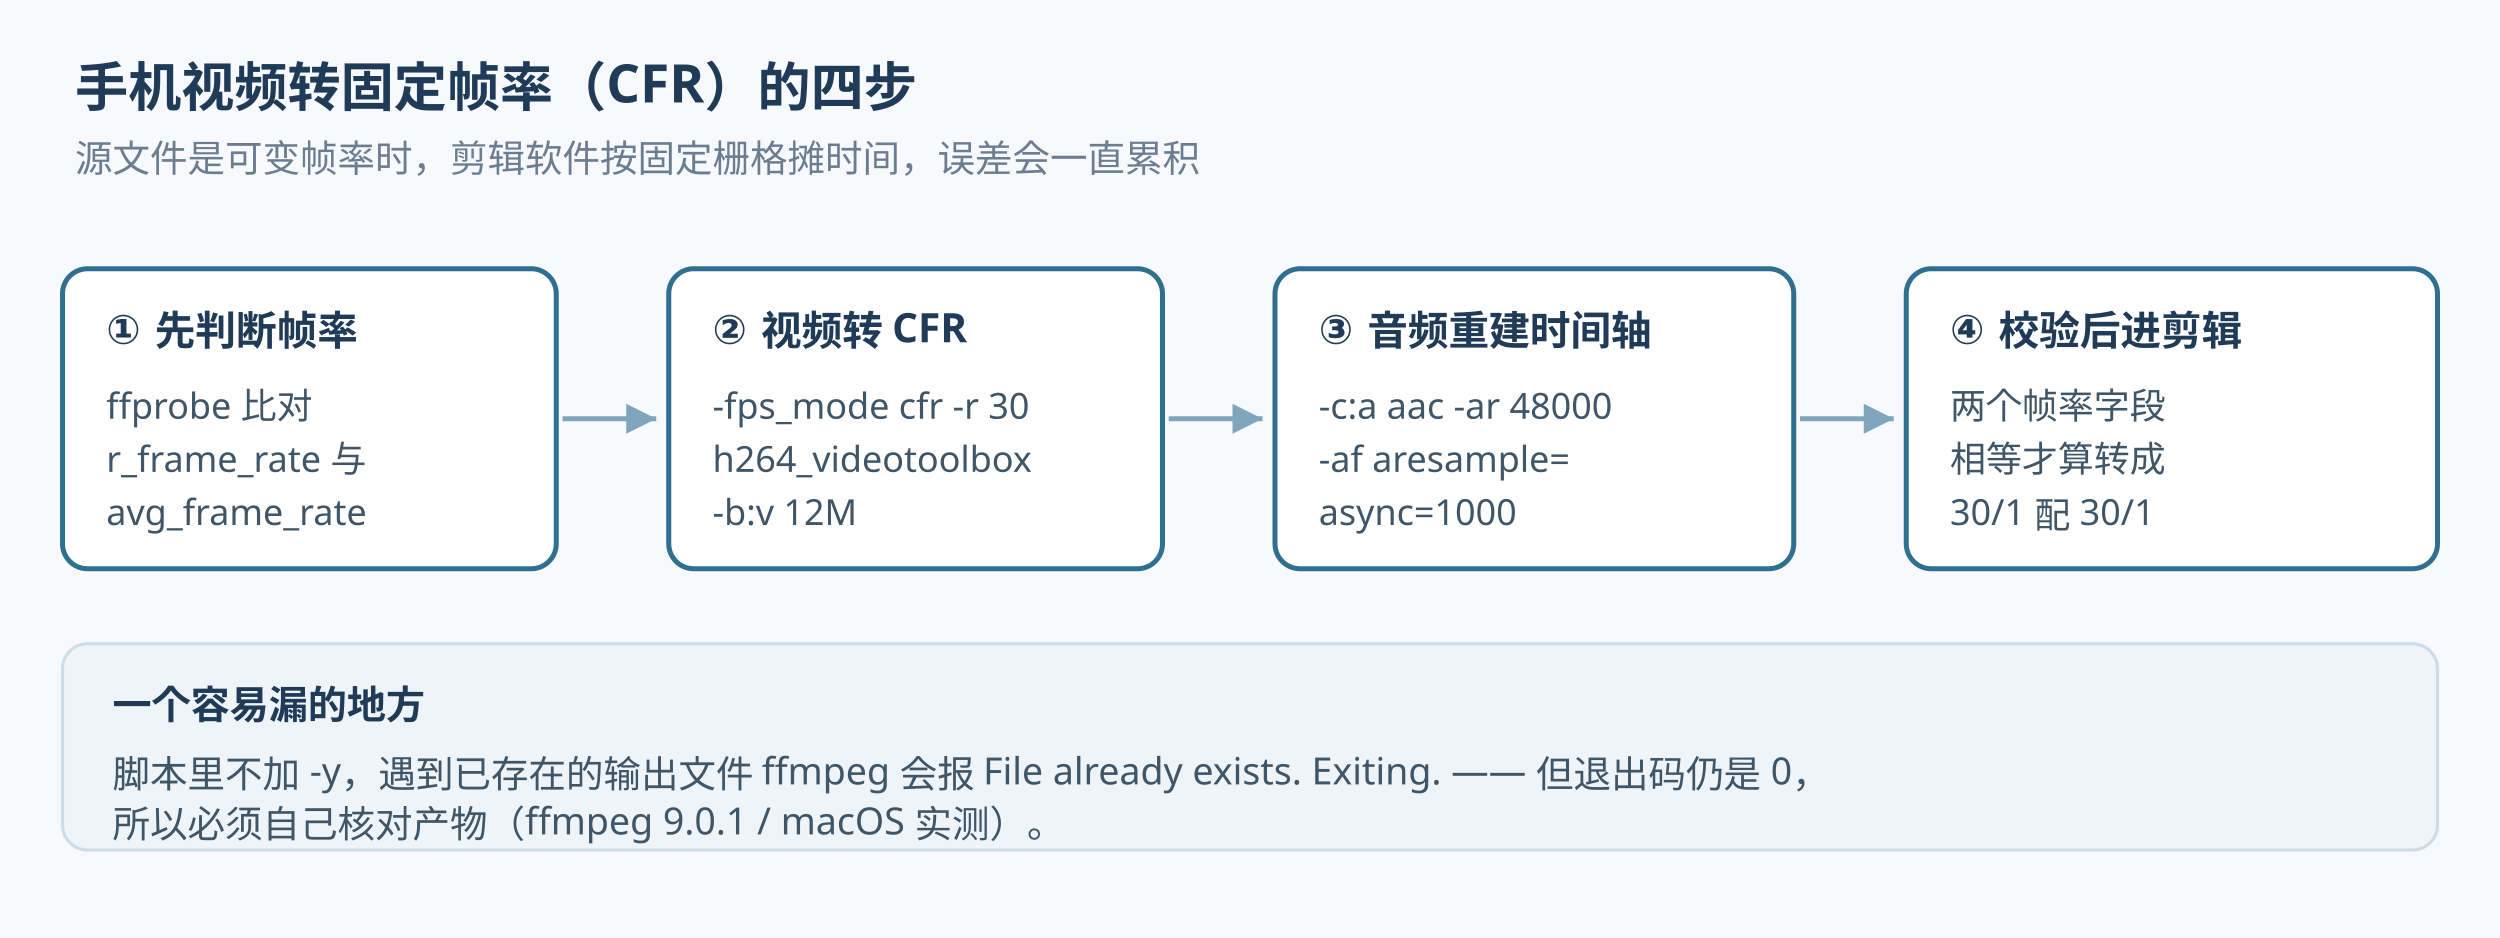
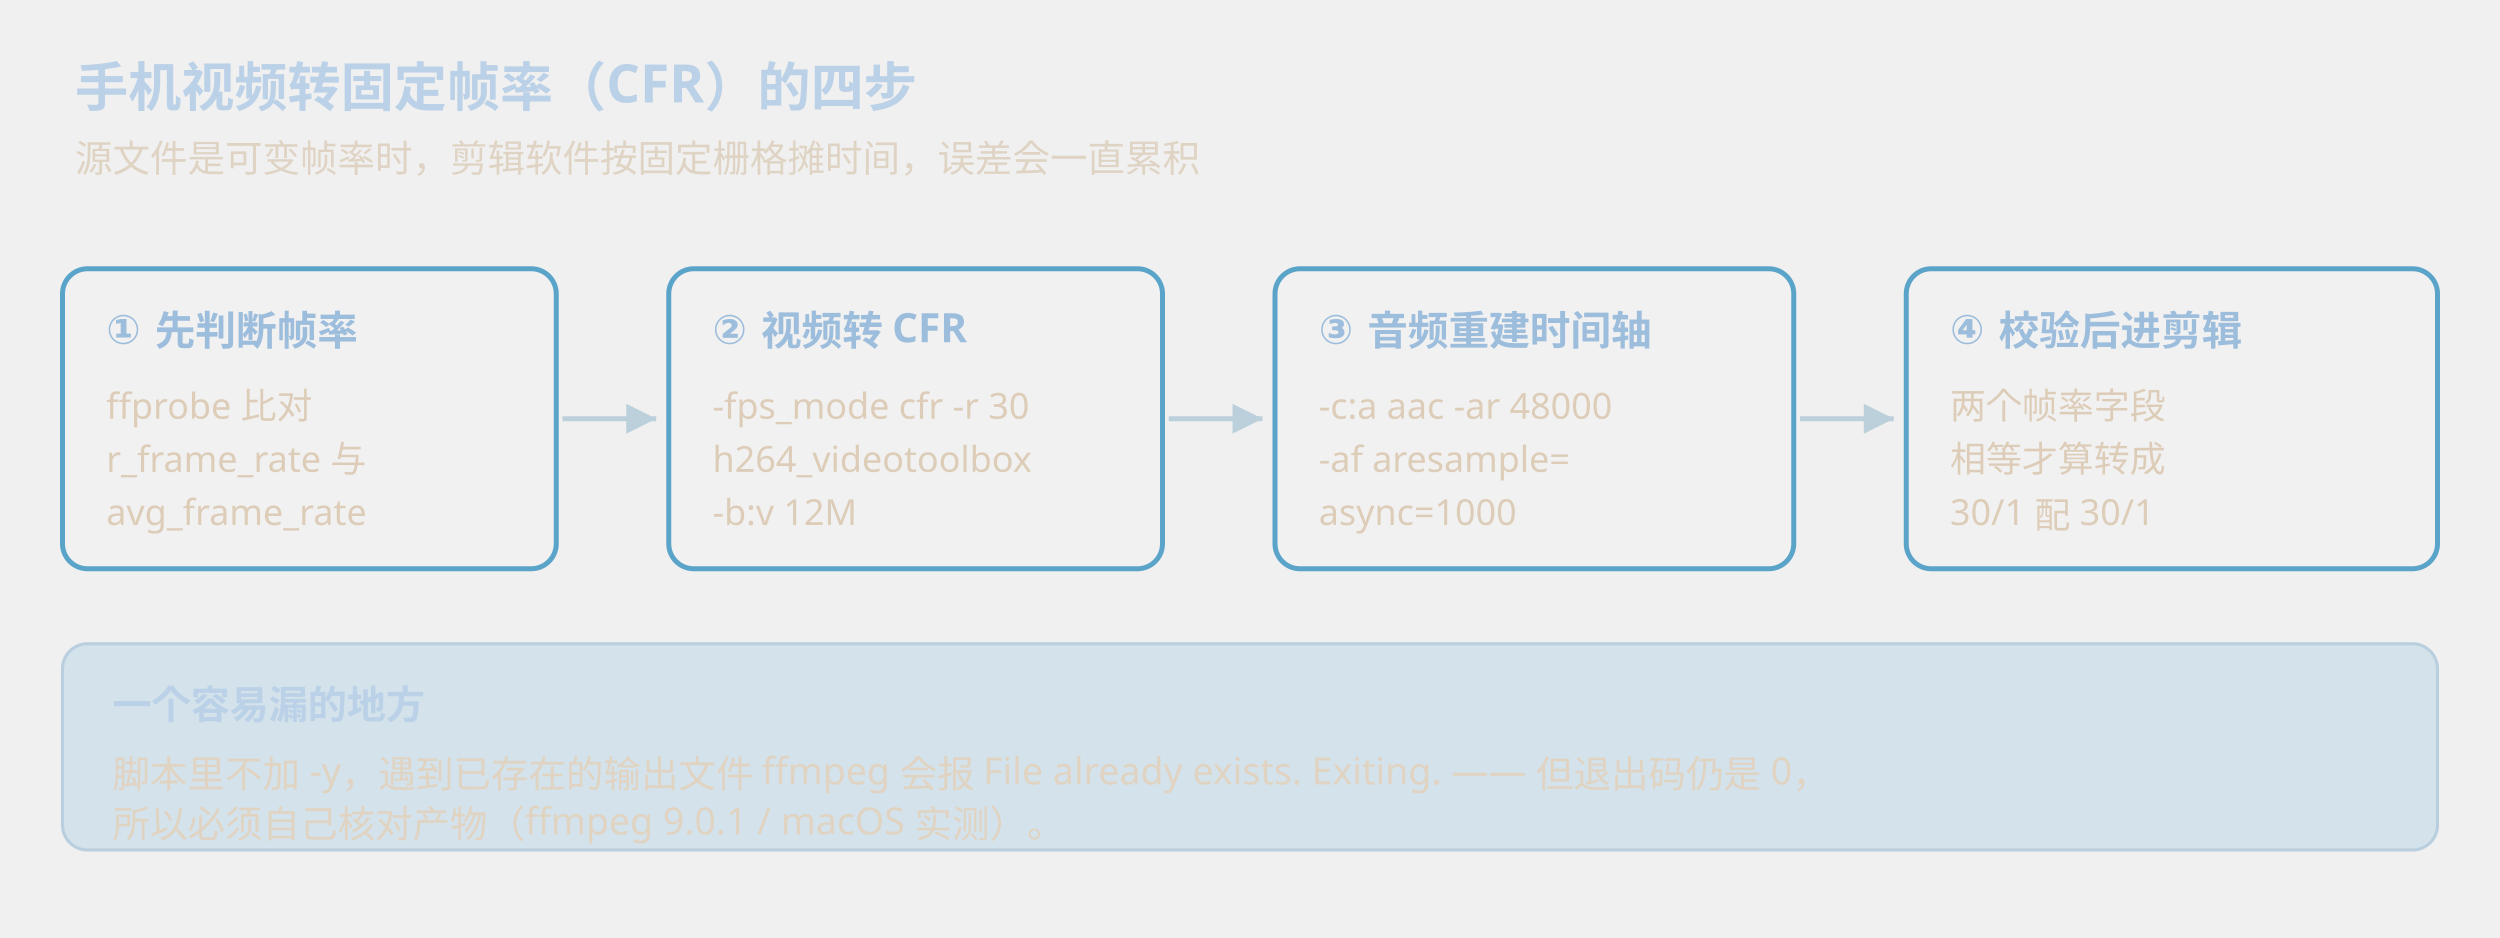
<svg xmlns="http://www.w3.org/2000/svg" viewBox="0 0 800 300" width="800" height="300" font-family="PingFang SC, Hiragino Sans GB, Microsoft YaHei, sans-serif">
-   <rect width="800" height="300" fill="#f7f9fc" />
-   <text x="24" y="34" font-size="17" font-weight="600" fill="#1f3b57">手机视频转固定帧率（CFR）的四步</text>
-   <text x="24" y="55" font-size="12" fill="#6b7d90">源文件是可变帧率时，剪辑软件按固定栅格摊时间，误差会一直累积</text>
-   <g stroke="#2f6f8f" stroke-width="1.6" fill="#ffffff">
+   <text x="24" y="34" font-size="17" font-weight="600" fill="#BBD1E7">手机视频转固定帧率（CFR）的四步</text>
+   <text x="24" y="55" font-size="12" fill="#DFD3C3">源文件是可变帧率时，剪辑软件按固定栅格摊时间，误差会一直累积</text>
+   <g stroke="#5BA4C9" stroke-width="1.6" fill="rgba(255,255,255,0.07)">
    <rect x="20" y="86" width="158" height="96" rx="8" />
    <rect x="214" y="86" width="158" height="96" rx="8" />
    <rect x="408" y="86" width="166" height="96" rx="8" />
    <rect x="610" y="86" width="170" height="96" rx="8" />
  </g>
-   <g font-size="13" font-weight="600" fill="#1f3b57">
+   <g font-size="13" font-weight="600" fill="#9DBDDC">
    <text x="34" y="110">① 先判断帧率</text>
    <text x="228" y="110">② 视频转 CFR</text>
    <text x="422" y="110">③ 音频重建时间轴</text>
    <text x="624" y="110">④ 校验后进剪辑</text>
  </g>
-   <g font-size="11.5" fill="#3f5568">
+   <g font-size="11.5" fill="#DDCDB8">
    <text x="34" y="134">ffprobe 比对</text>
    <text x="34" y="151">r_frame_rate 与</text>
    <text x="34" y="168">avg_frame_rate</text>
    <text x="228" y="134">-fps_mode cfr -r 30</text>
    <text x="228" y="151">h264_videotoolbox</text>
    <text x="228" y="168">-b:v 12M</text>
    <text x="422" y="134">-c:a aac -ar 48000</text>
    <text x="422" y="151">-af aresample=</text>
    <text x="422" y="168">async=1000</text>
    <text x="624" y="134">两个帧率字段</text>
    <text x="624" y="151">相等才算转成</text>
    <text x="624" y="168">30/1 配 30/1</text>
  </g>
-   <g stroke="#7fa6bd" stroke-width="1.6" fill="none" marker-end="url(#a)">
+   <g stroke="#BCD0DC" stroke-width="1.6" fill="none" marker-end="url(#a)">
    <line x1="180" y1="134" x2="210" y2="134" />
    <line x1="374" y1="134" x2="404" y2="134" />
    <line x1="576" y1="134" x2="606" y2="134" />
  </g>
  <defs>
    <marker id="a" markerWidth="8" markerHeight="8" refX="6" refY="3" orient="auto">
-       <path d="M0,0 L6,3 L0,6 z" fill="#7fa6bd" />
+       <path d="M0,0 L6,3 L0,6 z" fill="#BCD0DC" />
    </marker>
  </defs>
-   <rect x="20" y="206" width="760" height="66" rx="8" fill="#eef4f8" stroke="#cddde8" />
-   <text x="36" y="230" font-size="12.5" font-weight="600" fill="#1f3b57">一个容易漏的地方</text>
-   <text x="36" y="252" font-size="12" fill="#3f5568">脚本里不加 -y，遇到已存在的输出文件 ffmpeg 会报 File already exists. Exiting. —— 但退出码仍是 0，</text>
-   <text x="36" y="268" font-size="12" fill="#3f5568">所以必须自己核对产物（ffmpeg 9.0.1 / macOS 实测）。</text>
+   <rect x="20" y="206" width="760" height="66" rx="8" fill="rgba(98,170,218,0.20)" stroke="#B9CFDF" />
+   <text x="36" y="230" font-size="12.5" font-weight="600" fill="#BBD1E7">一个容易漏的地方</text>
+   <text x="36" y="252" font-size="12" fill="#E1D3C1">脚本里不加 -y，遇到已存在的输出文件 ffmpeg 会报 File already exists. Exiting. —— 但退出码仍是 0，</text>
+   <text x="36" y="268" font-size="12" fill="#E1D3C1">所以必须自己核对产物（ffmpeg 9.0.1 / macOS 实测）。</text>
</svg>
